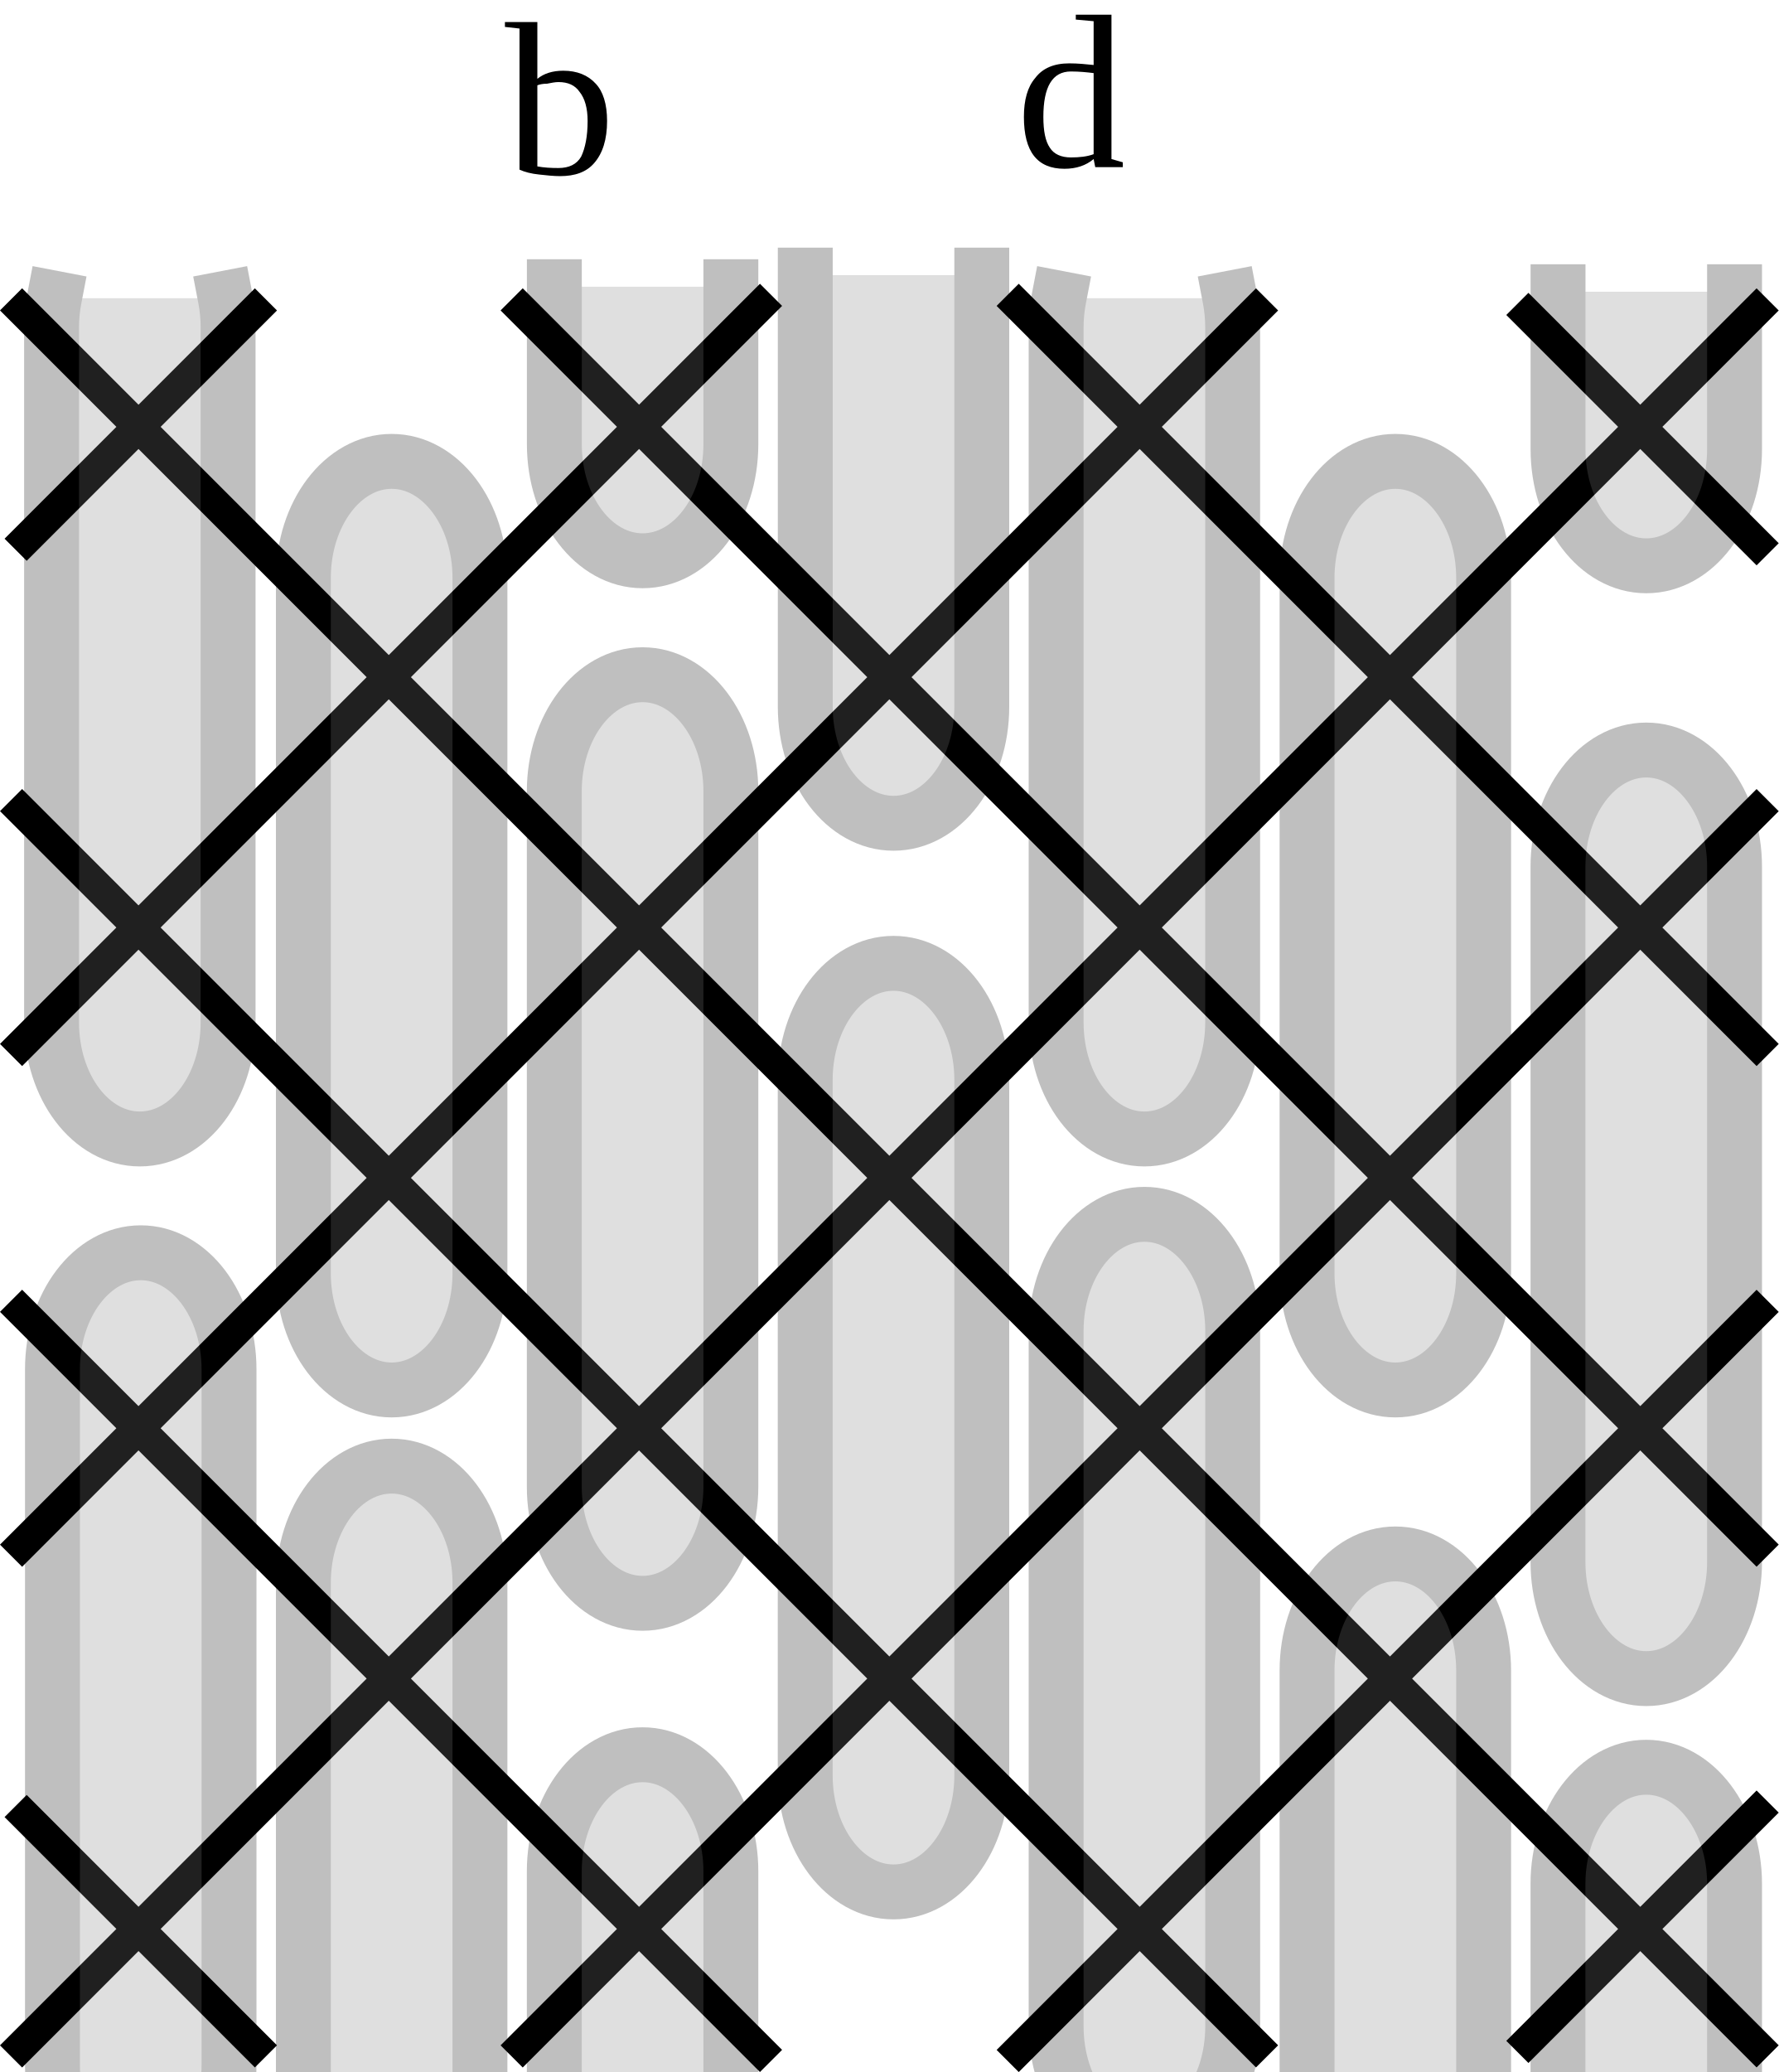
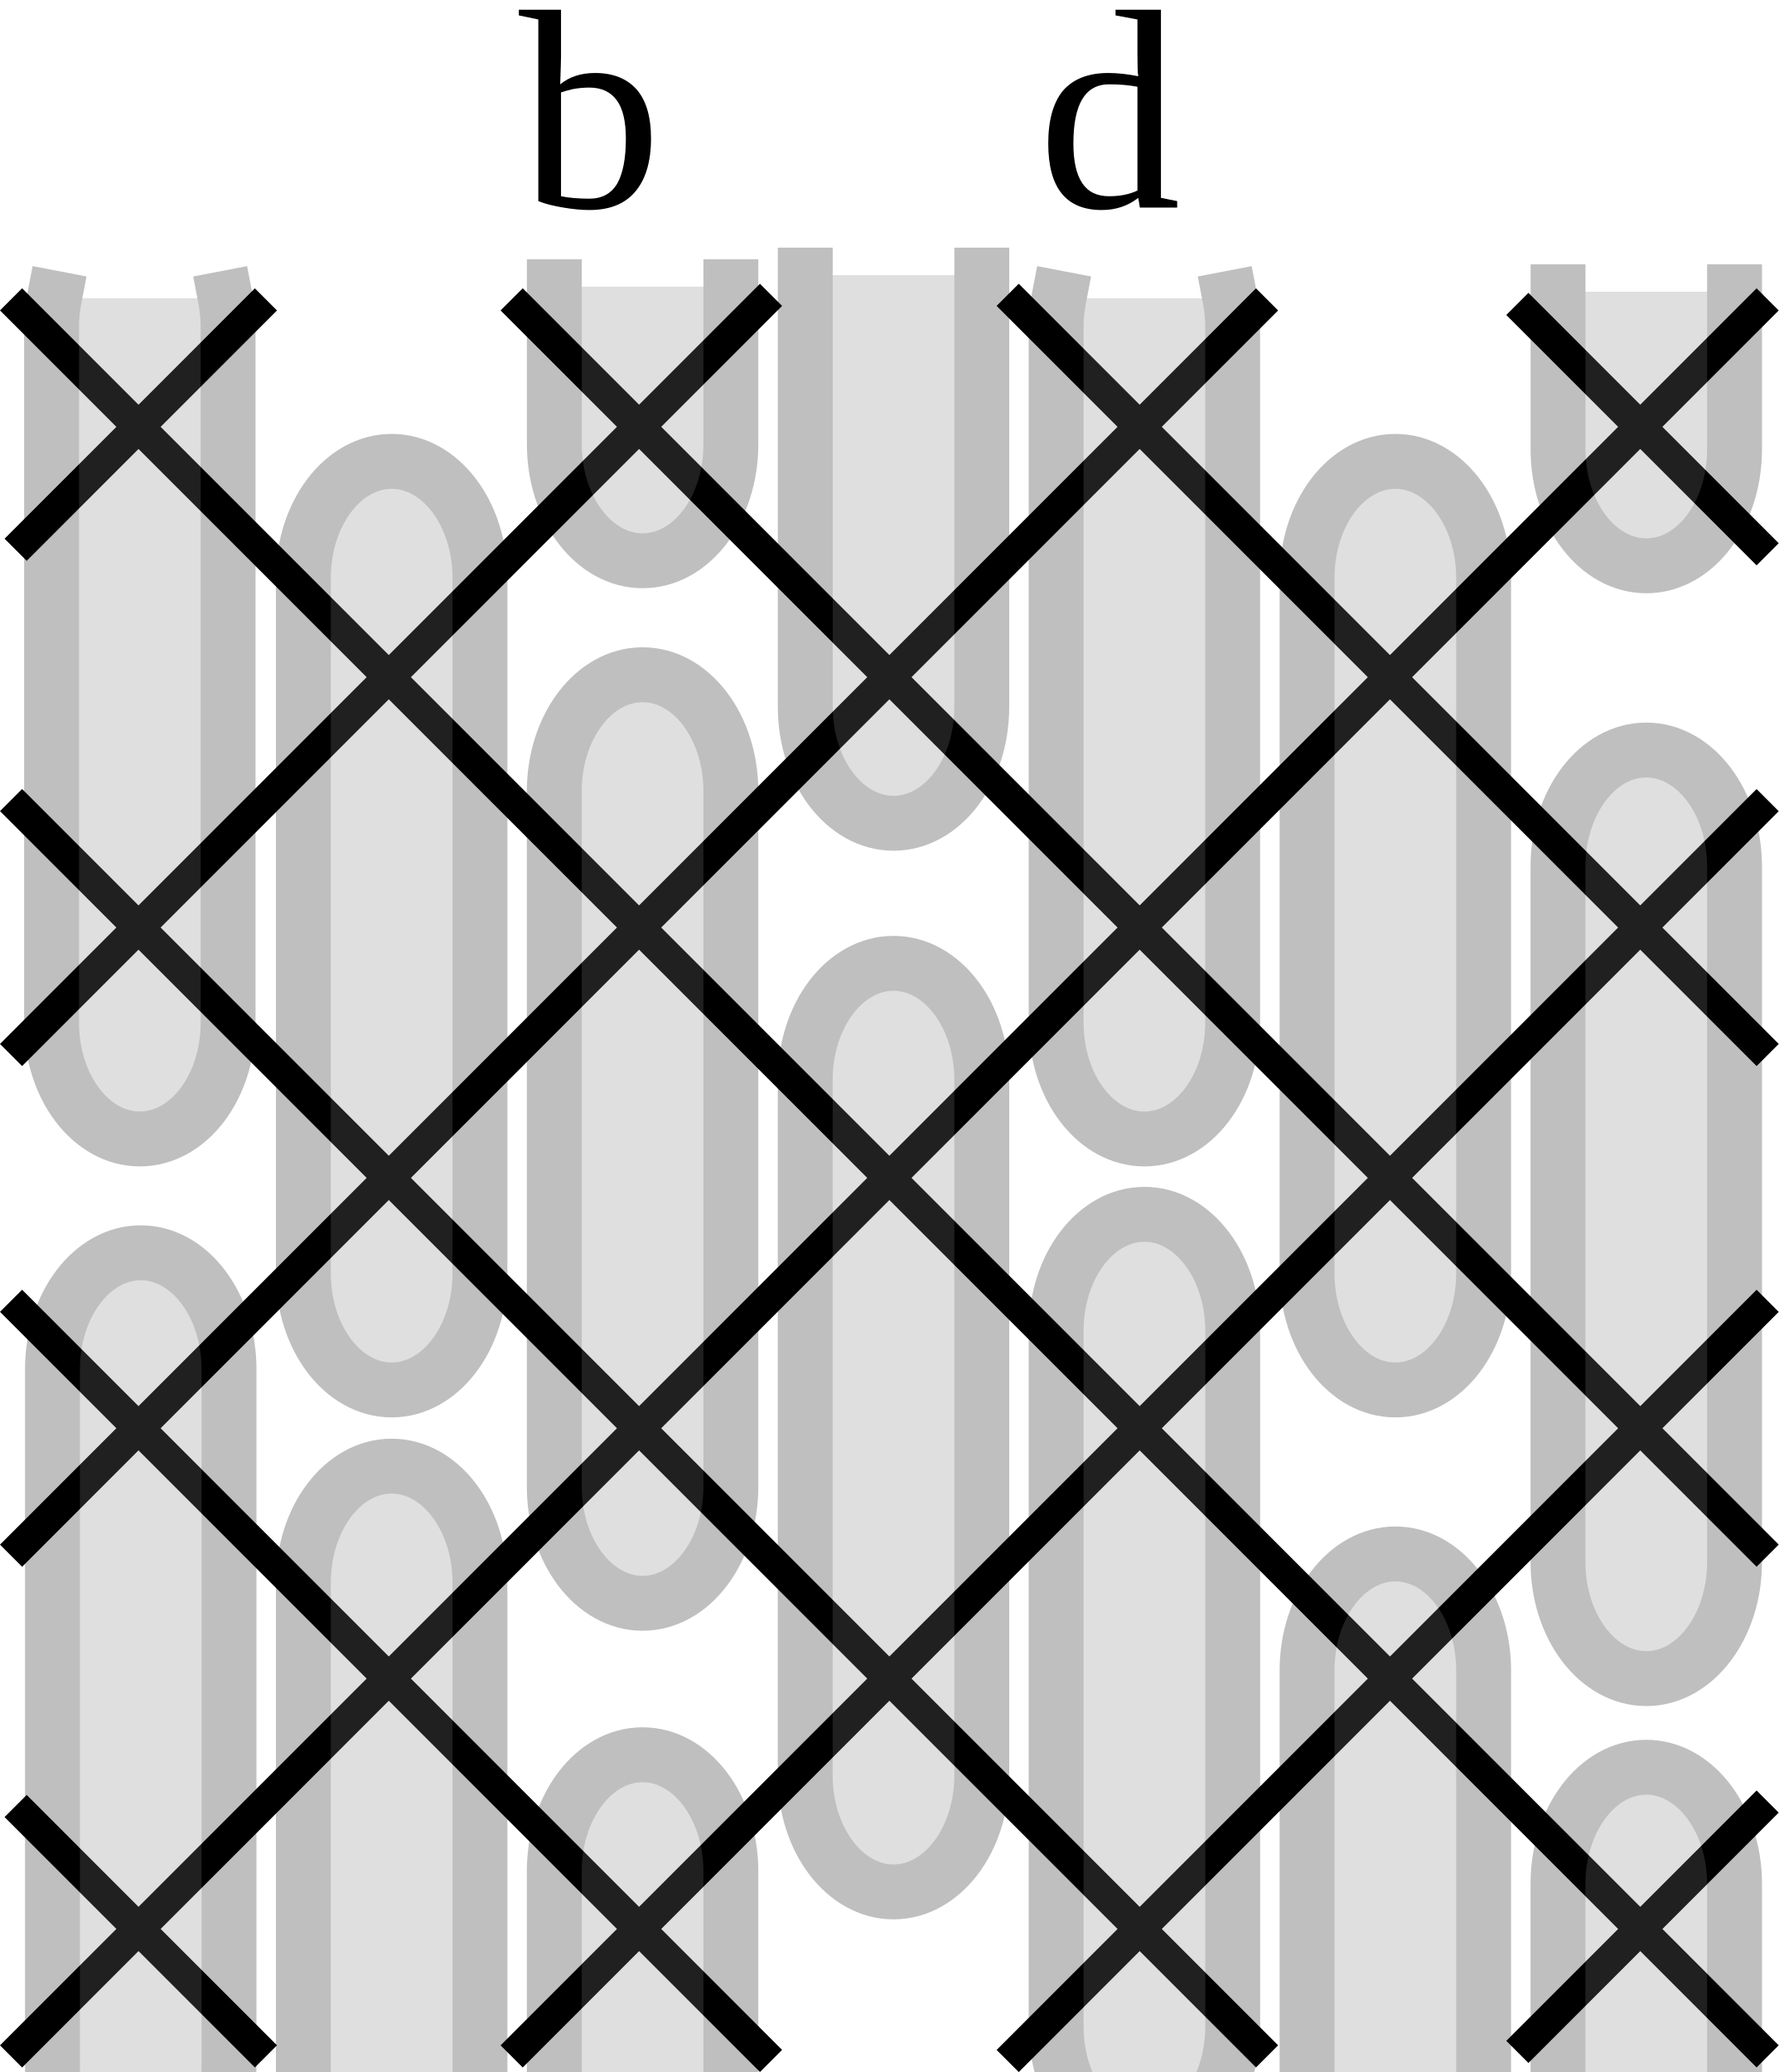
<svg xmlns="http://www.w3.org/2000/svg" xmlns:xlink="http://www.w3.org/1999/xlink" width="34.281mm" height="39.924mm" version="1.1" viewBox="0 0 34.281 39.924">
  <path d="m5.125 39.623-4.824-4.824m14.559 4.912-14.647-14.647m24.207 14.559-24.207-24.207m33.855 24.207-33.855-33.855m33.855 24.207-24.207-24.207m24.207 4.912-4.824-4.824m4.824 14.472-14.647-14.647m-14.296 0.088-4.824 4.824m14.559-4.912-14.647 14.647m24.207-14.559-24.207 24.207m33.855-24.207-33.855 33.855m33.855-24.207-24.207 24.207m24.207-14.559-14.647 14.647m14.647-4.999-4.824 4.824" fill="#377eb8" fill-opacity=".533" stroke="#000" stroke-linejoin="bevel" stroke-width=".603" />
  <rect transform="rotate(90)" x="8.89" y="-9.25" width="17.892" height="3.403" rx="2.245" ry="1.701" fill="#808080" opacity=".25" stop-color="#000000" stroke="#000" stroke-linecap="square" stroke-linejoin="round" stroke-width="1.058" style="-inkscape-stroke:none;font-variation-settings:normal" />
  <rect transform="rotate(90)" x="13.001" y="-14.086" width="17.892" height="3.403" rx="2.245" ry="1.701" fill="#808080" opacity=".25" stop-color="#000000" stroke="#000" stroke-linecap="square" stroke-linejoin="round" stroke-width="1.058" style="-inkscape-stroke:none;font-variation-settings:normal" />
  <rect transform="rotate(90)" x="18.562" y="-18.922" width="17.892" height="3.403" rx="2.245" ry="1.701" fill="#808080" opacity=".25" stop-color="#000000" stroke="#000" stroke-linecap="square" stroke-linejoin="round" stroke-width="1.058" style="-inkscape-stroke:none;font-variation-settings:normal" />
  <rect transform="rotate(90)" x="24.139" y="-4.414" width="17.892" height="3.403" rx="2.245" ry="1.701" fill="#808080" opacity=".25" stop-color="#000000" stroke="#000" stroke-linecap="square" stroke-linejoin="round" stroke-width="1.058" style="-inkscape-stroke:none;font-variation-settings:normal" />
  <rect transform="rotate(90)" x="28.25" y="-9.25" width="17.892" height="3.403" rx="2.245" ry="1.701" fill="#808080" opacity=".25" stop-color="#000000" stroke="#000" stroke-linecap="square" stroke-linejoin="round" stroke-width="1.058" style="-inkscape-stroke:none;font-variation-settings:normal" />
  <rect transform="rotate(90)" x="33.811" y="-14.086" width="17.892" height="3.403" rx="2.245" ry="1.701" fill="#808080" opacity=".25" stop-color="#000000" stroke="#000" stroke-linecap="square" stroke-linejoin="round" stroke-width="1.058" style="-inkscape-stroke:none;font-variation-settings:normal" />
  <rect transform="rotate(90)" x="23.398" y="-23.758" width="17.892" height="3.403" rx="2.245" ry="1.701" fill="#808080" opacity=".25" stop-color="#000000" stroke="#000" stroke-linecap="square" stroke-linejoin="round" stroke-width="1.058" style="-inkscape-stroke:none;font-variation-settings:normal" />
  <path d="m20.409 5.747c-0.034 0.177-0.054 0.361-0.054 0.552v13.402c0 1.244 0.759 2.245 1.701 2.245s1.701-1.002 1.701-2.245v-13.402c0-0.191-0.019-0.375-0.053-0.552" fill="#808080" opacity=".25" stop-color="#000000" stroke="#000" stroke-linecap="square" stroke-linejoin="round" stroke-width="1.058" style="-inkscape-stroke:none;font-variation-settings:normal" />
  <path d="m1.048 5.747c-0.034 0.177-0.054 0.361-0.054 0.552v13.402c0 1.244 0.759 2.245 1.701 2.245s1.701-1.002 1.701-2.245v-13.402c0-0.191-0.019-0.375-0.053-0.552" fill="#808080" opacity=".25" stop-color="#000000" stroke="#000" stroke-linecap="square" stroke-linejoin="round" stroke-width="1.058" style="-inkscape-stroke:none;font-variation-settings:normal" />
  <rect transform="rotate(90)" x="14.452" y="-33.43" width="17.892" height="3.403" rx="2.245" ry="1.701" fill="#808080" opacity=".25" stop-color="#000000" stroke="#000" stroke-linecap="square" stroke-linejoin="round" stroke-width="1.058" style="-inkscape-stroke:none;font-variation-settings:normal" />
  <rect transform="rotate(90)" x="8.89" y="-28.594" width="17.892" height="3.403" rx="2.245" ry="1.701" fill="#808080" opacity=".25" stop-color="#000000" stroke="#000" stroke-linecap="square" stroke-linejoin="round" stroke-width="1.058" style="-inkscape-stroke:none;font-variation-settings:normal" />
  <path d="m18.922 5.301v8.317c0 1.244-0.759 2.245-1.701 2.245s-1.701-1.002-1.701-2.245v-8.317" fill="#808080" opacity=".25" stop-color="#000000" stroke="#000" stroke-linecap="square" stroke-linejoin="round" stroke-width="1.058" style="-inkscape-stroke:none;font-variation-settings:normal" />
  <path d="m33.43 5.621v3.036c0 1.244-0.759 2.245-1.701 2.245s-1.701-1.002-1.701-2.245v-3.036" fill="#808080" opacity=".25" stop-color="#000000" stroke="#000" stroke-linecap="square" stroke-linejoin="round" stroke-width="1.058" style="-inkscape-stroke:none;font-variation-settings:normal" />
  <path d="m14.086 5.524v3.036c0 1.244-0.759 2.245-1.701 2.245s-1.701-1.002-1.701-2.245v-3.036" fill="#808080" opacity=".25" stop-color="#000000" stroke="#000" stroke-linecap="square" stroke-linejoin="round" stroke-width="1.058" style="-inkscape-stroke:none;font-variation-settings:normal" />
-   <g transform="translate(-12.764 -199.23)">
-     <a transform="matrix(2 0 0 2 -26.653 -105.22)" xlink:href="https://d-bl.github.io/GroundForge/pattern.html?patchWidth=7&amp;patchHeight=8&amp;footside=----,---b&amp;tile=5,-,5&amp;headside=-,c&amp;shiftColsSW=-1&amp;shiftRowsSW=3&amp;shiftColsSE=1&amp;shiftRowsSE=1&amp;e1=ctc&amp;l2=tl&amp;d2=tr&amp;e3=ct">
-       <text x="24.576" y="153.908" fill="#000000" fill-opacity=".999" font-size="2.117px" stroke-linecap="square" stroke-width=".565" xml:space="preserve">
-         <tspan x="24.576" y="153.908" fill="#000000" stroke-width=".565">b</tspan>
-       </text>
-     </a>
-     <a transform="matrix(2 0 0 2 -16.385 -105.51)" xlink:href="https://d-bl.github.io/GroundForge/pattern.html?patchWidth=7&amp;patchHeight=8&amp;footside=----,---b&amp;tile=5,-,5&amp;headside=-,c&amp;shiftColsSW=-1&amp;shiftRowsSW=1&amp;shiftColsSE=1&amp;shiftRowsSE=3&amp;footsideStitch=tr&amp;headsideStitch=tl&amp;tileStitch=ct&amp;e1=ct&amp;e3=ctc">
-       <text x="24.362" y="153.979" fill="#000000" fill-opacity=".999" font-size="2.117px" stroke-linecap="square" stroke-width=".565" xml:space="preserve">
-         <tspan x="24.362" y="153.979" fill="#000000" stroke-width=".565">d</tspan>
-       </text>
-     </a>
-   </g>
+   <a xlink:href="https://d-bl.github.io/GroundForge/pattern.html?patchWidth=7&amp;patchHeight=8&amp;footside=----,---b&amp;tile=5,-,5&amp;headside=-,c&amp;shiftColsSW=-1&amp;shiftRowsSW=3&amp;shiftColsSE=1&amp;shiftRowsSE=1&amp;e1=ctc&amp;l2=tl&amp;d2=tr&amp;e3=ct">
+     <text fill="#000000" font-size="5.5px" x="10" y="4">b</text>
+   </a>
+   <a xlink:href="https://d-bl.github.io/GroundForge/pattern.html?patchWidth=7&amp;patchHeight=8&amp;footside=----,---b&amp;tile=5,-,5&amp;headside=-,c&amp;shiftColsSW=-1&amp;shiftRowsSW=1&amp;shiftColsSE=1&amp;shiftRowsSE=3&amp;footsideStitch=tr&amp;headsideStitch=tl&amp;tileStitch=ct&amp;e1=ct&amp;e3=ctc">
+     <text fill="#000000" font-size="5.5px" x="20" y="4">d</text>
+   </a>
  <rect transform="rotate(90)" x="29.942" y="-28.594" width="17.892" height="3.403" rx="2.245" ry="1.701" fill="#808080" opacity=".25" stop-color="#000000" stroke="#000" stroke-linecap="square" stroke-linejoin="round" stroke-width="1.058" style="-inkscape-stroke:none;font-variation-settings:normal" />
  <rect transform="rotate(90)" x="34.052" y="-33.43" width="17.892" height="3.403" rx="2.245" ry="1.701" fill="#808080" opacity=".25" stop-color="#000000" stroke="#000" stroke-linecap="square" stroke-linejoin="round" stroke-width="1.058" style="-inkscape-stroke:none;font-variation-settings:normal" />
</svg>
